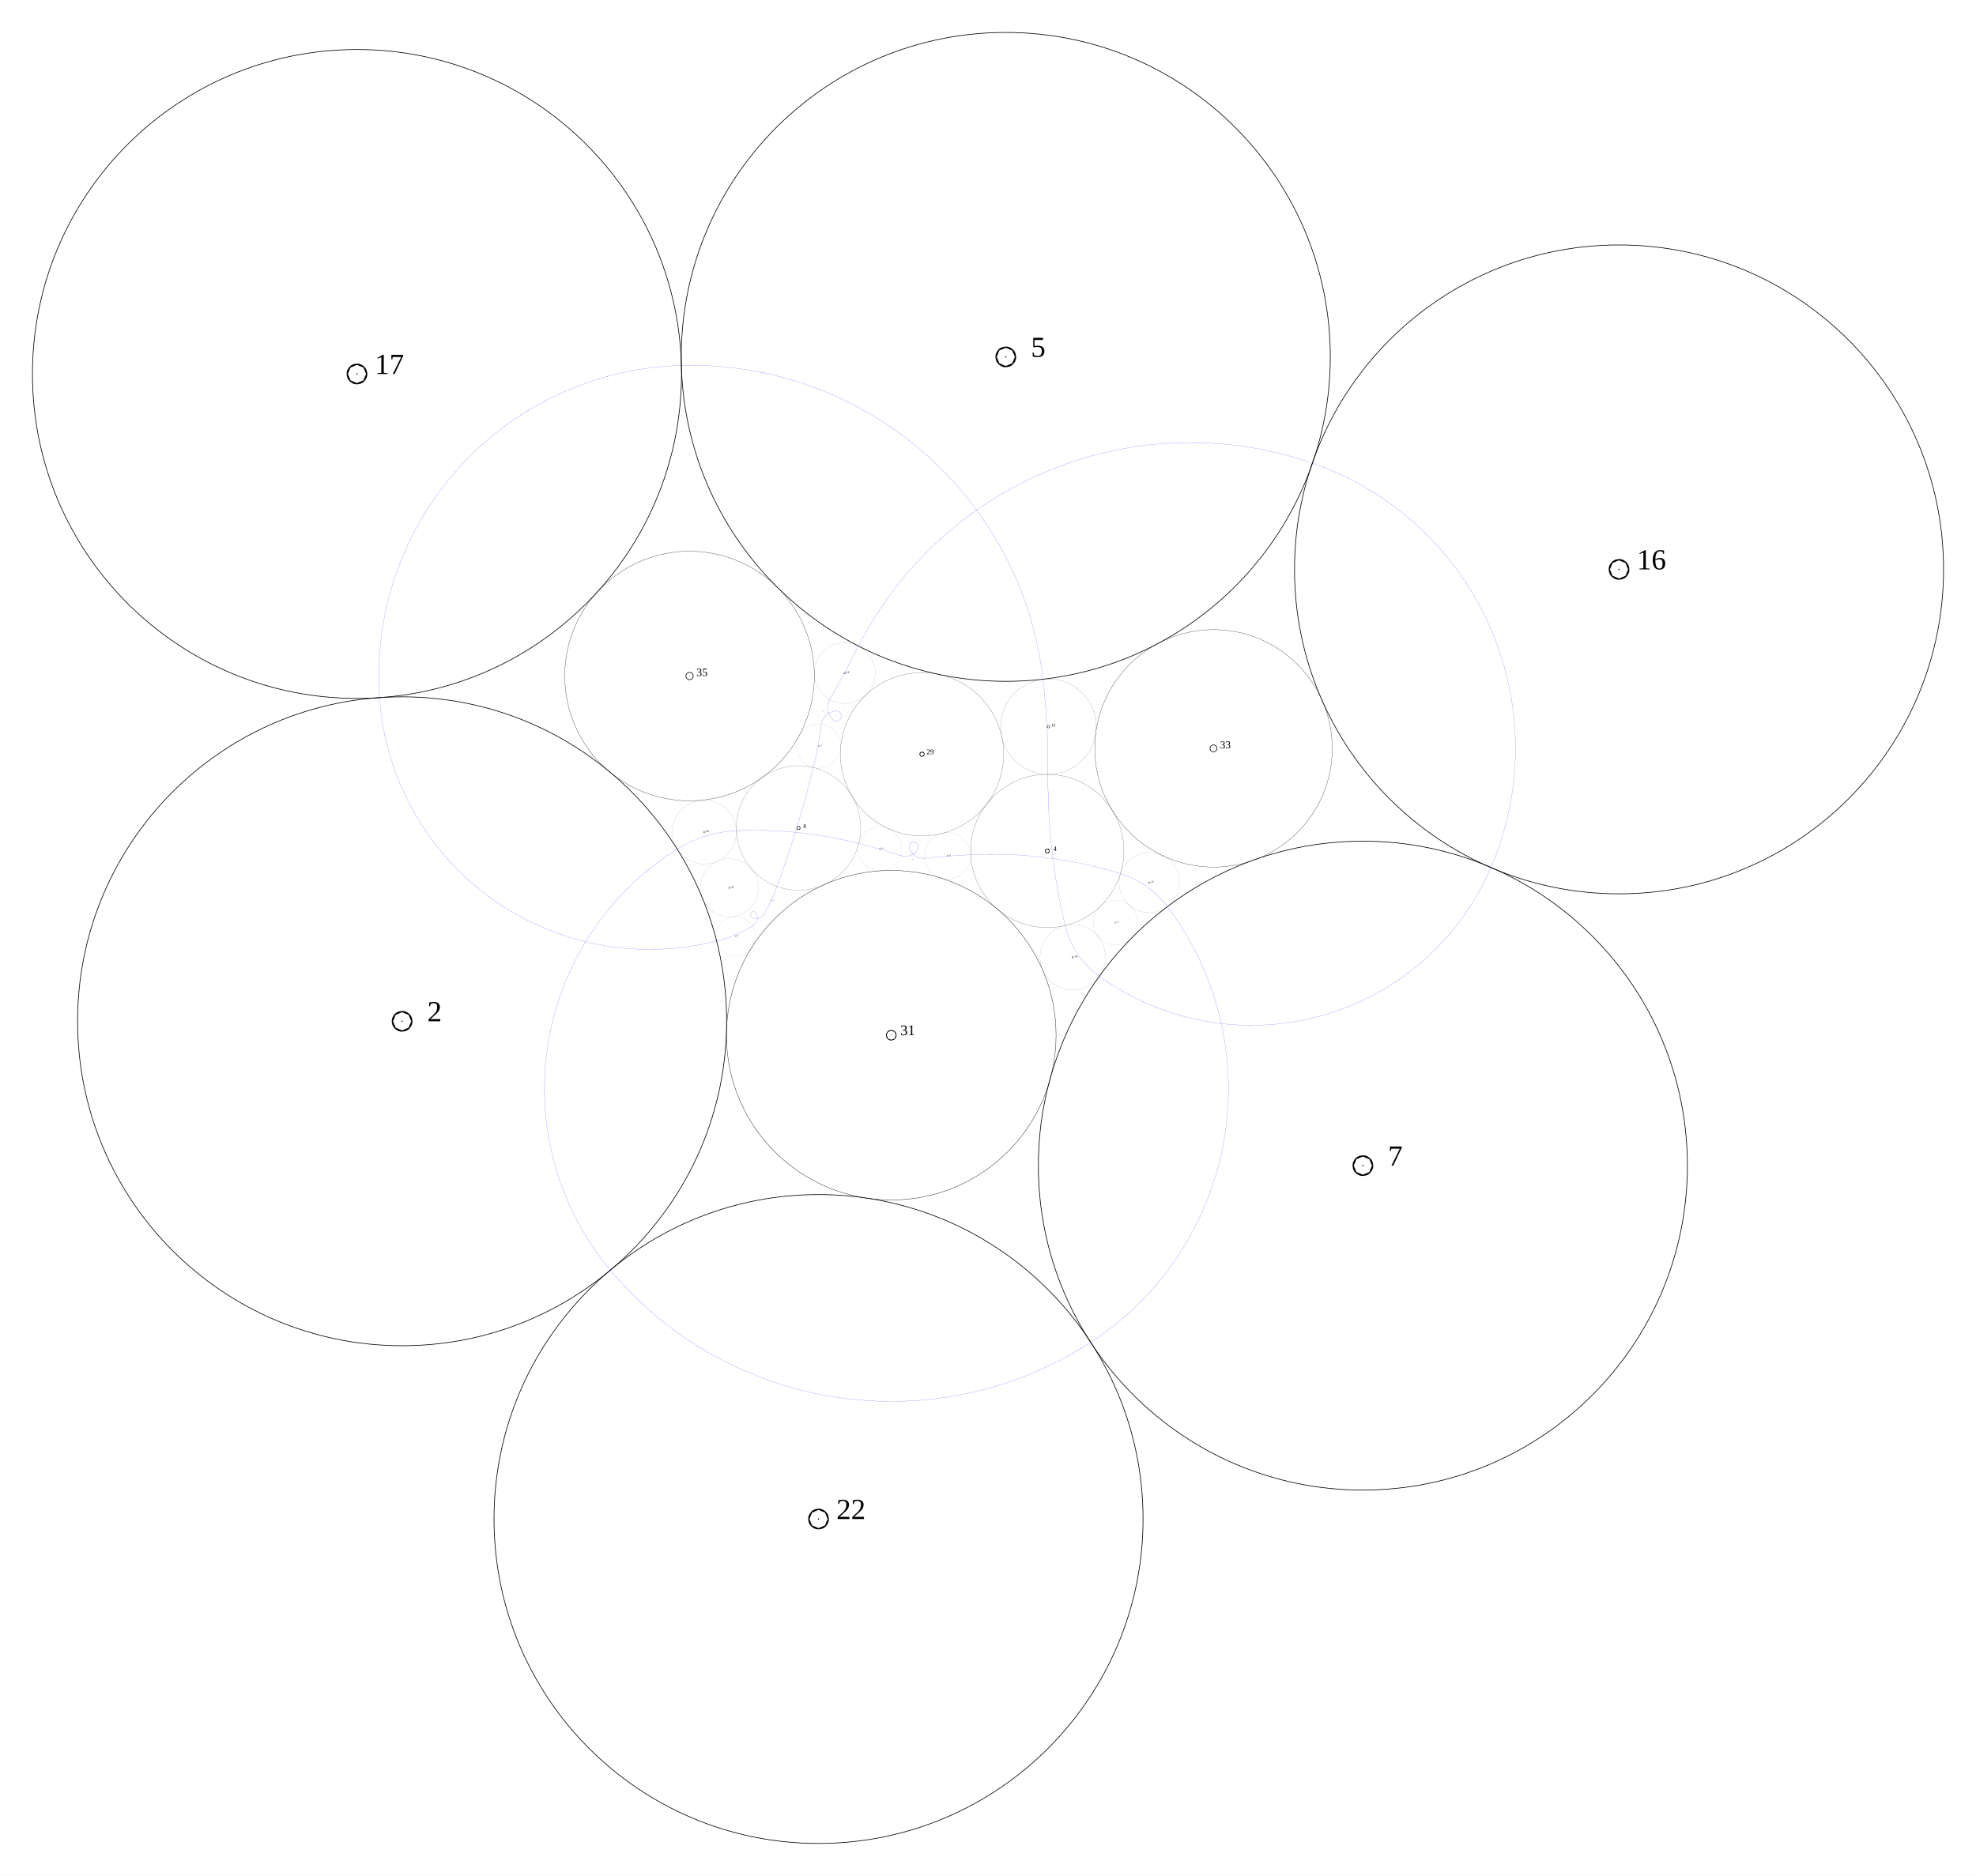
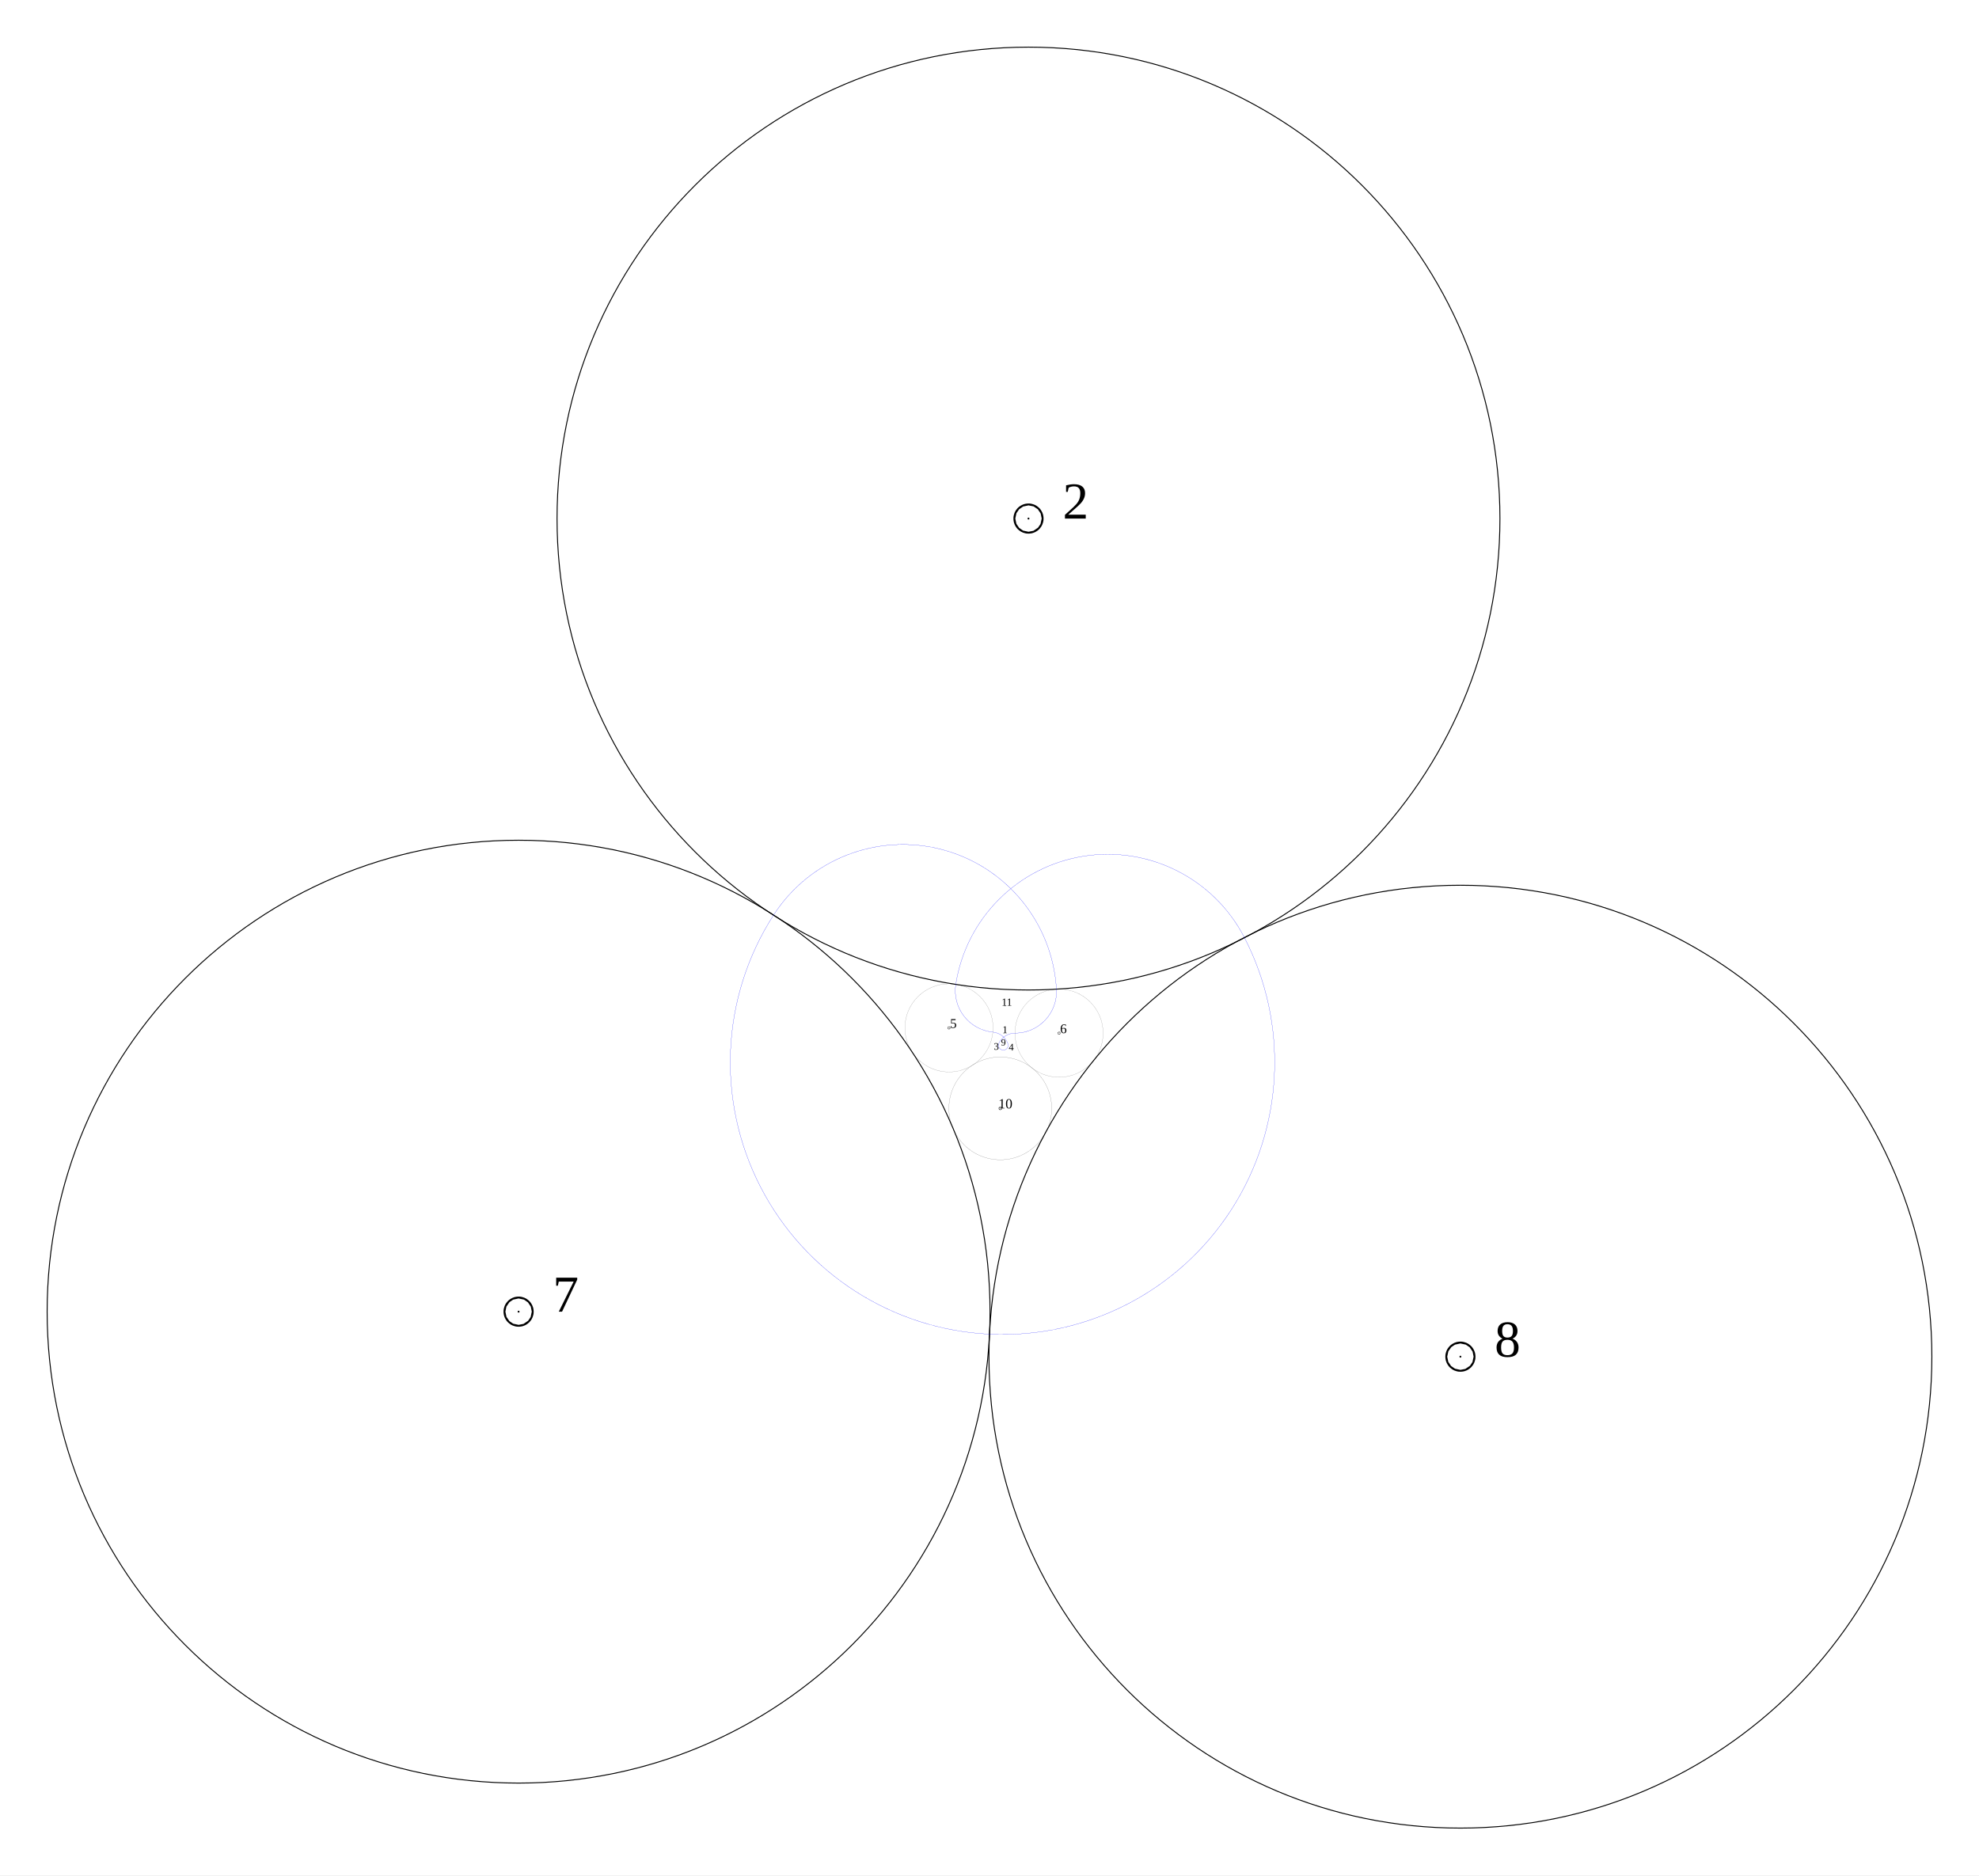
- <svg xmlns="http://www.w3.org/2000/svg" baseProfile="full" height="2890.919" version="1.1" viewBox="0,0,3044.509,2890.919" width="3044.509">
+ <svg xmlns="http://www.w3.org/2000/svg" baseProfile="full" height="1988.911" version="1.1" viewBox="0,0,2098.859,1988.911" width="2098.859">
  <defs />
-   <rect fill="white" height="2890.919" width="3044.509" x="0" y="0" />
-   <circle cx="2494.509" cy="877.488" fill="none" r="500" stroke="black" stroke-width="1" />
-   <circle cx="2494.509" cy="877.488" fill="black" r="1" stroke="black" stroke-width="30" />
-   <text fill="black" font-size="45px" text-anchor="middle" x="2544.509" y="877.488">16</text>
-   <circle cx="1549.654" cy="550" fill="none" r="500" stroke="black" stroke-width="1" />
-   <circle cx="1549.654" cy="550" fill="black" r="1" stroke="black" stroke-width="30" />
-   <text fill="black" font-size="45px" text-anchor="middle" x="1599.654" y="550">5</text>
-   <circle cx="1261.157" cy="2340.919" fill="none" r="500" stroke="black" stroke-width="1" />
-   <circle cx="1261.157" cy="2340.919" fill="black" r="1" stroke="black" stroke-width="30" />
-   <text fill="black" font-size="45px" text-anchor="middle" x="1311.157" y="2340.919">22</text>
-   <circle cx="2099.851" cy="1796.316" fill="none" r="500" stroke="black" stroke-width="1" />
-   <circle cx="2099.851" cy="1796.316" fill="black" r="1" stroke="black" stroke-width="30" />
-   <text fill="black" font-size="45px" text-anchor="middle" x="2149.851" y="1796.316">7</text>
-   <circle cx="550.0" cy="576.309" fill="none" r="500" stroke="black" stroke-width="1" />
-   <circle cx="550.0" cy="576.309" fill="black" r="1" stroke="black" stroke-width="30" />
-   <text fill="black" font-size="45px" text-anchor="middle" x="600.0" y="576.309">17</text>
-   <circle cx="619.547" cy="1573.887" fill="none" r="500" stroke="black" stroke-width="1" />
-   <circle cx="619.547" cy="1573.887" fill="black" r="1" stroke="black" stroke-width="30" />
-   <text fill="black" font-size="45px" text-anchor="middle" x="669.547" y="1573.887">2</text>
-   <circle cx="1268.201" cy="1095.823" fill="none" r="20.466" stroke="black" stroke-width="0.041" />
-   <circle cx="1268.201" cy="1095.823" fill="black" r="0.041" stroke="black" stroke-width="1.228" />
-   <text fill="black" font-size="1.842px" text-anchor="middle" x="1270.248" y="1095.823">1</text>
-   <circle cx="1405.774" cy="1324.567" fill="none" r="18.787" stroke="black" stroke-width="0.038" />
-   <circle cx="1405.774" cy="1324.567" fill="black" r="0.038" stroke="black" stroke-width="1.127" />
-   <text fill="black" font-size="1.691px" text-anchor="middle" x="1407.653" y="1324.567">3</text>
-   <circle cx="1613.595" cy="1311.445" fill="none" r="118.071" stroke="black" stroke-width="0.236" />
-   <circle cx="1613.595" cy="1311.445" fill="black" r="0.236" stroke="black" stroke-width="7.084" />
-   <text fill="black" font-size="10.626px" text-anchor="middle" x="1625.402" y="1311.445">4</text>
-   <circle cx="1171.065" cy="1420.114" fill="none" r="13.56" stroke="black" stroke-width="0.027" />
-   <circle cx="1171.065" cy="1420.114" fill="black" r="0.027" stroke="black" stroke-width="0.814" />
-   <text fill="black" font-size="1.22px" text-anchor="middle" x="1172.421" y="1420.114">6</text>
-   <circle cx="1230.281" cy="1276.034" fill="none" r="95.886" stroke="black" stroke-width="0.192" />
-   <circle cx="1230.281" cy="1276.034" fill="black" r="0.192" stroke="black" stroke-width="5.753" />
-   <text fill="black" font-size="8.63px" text-anchor="middle" x="1239.87" y="1276.034">8</text>
-   <circle cx="1291.675" cy="1116.72" fill="none" r="10.962" stroke="black" stroke-width="0.022" />
-   <circle cx="1291.675" cy="1116.72" fill="black" r="0.022" stroke="black" stroke-width="0.658" />
-   <text fill="black" font-size="0.987px" text-anchor="middle" x="1292.772" y="1116.72">9</text>
-   <circle cx="1300.32" cy="1095.823" fill="none" r="11.653" stroke="black" stroke-width="0.023" />
-   <circle cx="1300.32" cy="1095.823" fill="black" r="0.023" stroke="black" stroke-width="0.699" />
-   <text fill="black" font-size="1.049px" text-anchor="middle" x="1301.486" y="1095.823">10</text>
-   <circle cx="1418.75" cy="1298.486" fill="none" r="10.344" stroke="black" stroke-width="0.021" />
-   <circle cx="1418.75" cy="1298.486" fill="black" r="0.021" stroke="black" stroke-width="0.621" />
-   <text fill="black" font-size="0.931px" text-anchor="middle" x="1419.785" y="1298.486">11</text>
-   <circle cx="1398.271" cy="1296.539" fill="none" r="10.229" stroke="black" stroke-width="0.02" />
-   <circle cx="1398.271" cy="1296.539" fill="black" r="0.02" stroke="black" stroke-width="0.614" />
-   <text fill="black" font-size="0.921px" text-anchor="middle" x="1399.293" y="1296.539">12</text>
-   <circle cx="1459.993" cy="1318.996" fill="none" r="35.717" stroke="black" stroke-width="0.071" />
-   <circle cx="1459.993" cy="1318.996" fill="black" r="0.071" stroke="black" stroke-width="2.143" />
-   <text fill="black" font-size="3.215px" text-anchor="middle" x="1463.564" y="1318.996">13</text>
-   <circle cx="1652.815" cy="1475.264" fill="none" r="50.377" stroke="black" stroke-width="0.101" />
-   <circle cx="1652.815" cy="1475.264" fill="black" r="0.101" stroke="black" stroke-width="3.023" />
-   <text fill="black" font-size="4.534px" text-anchor="middle" x="1657.853" y="1475.264">14</text>
-   <circle cx="1615.394" cy="1119.801" fill="none" r="73.581" stroke="black" stroke-width="0.147" />
-   <circle cx="1615.394" cy="1119.801" fill="black" r="0.147" stroke="black" stroke-width="4.415" />
-   <text fill="black" font-size="6.622px" text-anchor="middle" x="1622.753" y="1119.801">15</text>
-   <circle cx="1301.525" cy="1037.324" fill="none" r="46.858" stroke="black" stroke-width="0.094" />
-   <circle cx="1301.525" cy="1037.324" fill="black" r="0.094" stroke="black" stroke-width="2.811" />
-   <text fill="black" font-size="4.217px" text-anchor="middle" x="1306.21" y="1037.324">18</text>
-   <circle cx="1133.391" cy="1442.65" fill="none" r="30.339" stroke="black" stroke-width="0.061" />
-   <circle cx="1133.391" cy="1442.65" fill="black" r="0.061" stroke="black" stroke-width="1.82" />
-   <text fill="black" font-size="2.731px" text-anchor="middle" x="1136.425" y="1442.65">19</text>
-   <circle cx="1162.672" cy="1401.838" fill="none" r="6.551" stroke="black" stroke-width="0.013" />
-   <circle cx="1162.672" cy="1401.838" fill="black" r="0.013" stroke="black" stroke-width="0.393" />
-   <text fill="black" font-size="0.59px" text-anchor="middle" x="1163.327" y="1401.838">20</text>
-   <circle cx="1152.828" cy="1410.939" fill="none" r="6.855" stroke="black" stroke-width="0.014" />
-   <circle cx="1152.828" cy="1410.939" fill="black" r="0.014" stroke="black" stroke-width="0.411" />
-   <text fill="black" font-size="0.617px" text-anchor="middle" x="1153.514" y="1410.939">21</text>
-   <circle cx="1770.691" cy="1360.178" fill="none" r="46.409" stroke="black" stroke-width="0.093" />
-   <circle cx="1770.691" cy="1360.178" fill="black" r="0.093" stroke="black" stroke-width="2.785" />
-   <text fill="black" font-size="4.177px" text-anchor="middle" x="1775.331" y="1360.178">23</text>
-   <circle cx="1355.864" cy="1308.176" fill="none" r="33.746" stroke="black" stroke-width="0.067" />
-   <circle cx="1355.864" cy="1308.176" fill="black" r="0.067" stroke="black" stroke-width="2.025" />
-   <text fill="black" font-size="3.037px" text-anchor="middle" x="1359.239" y="1308.176">24</text>
-   <circle cx="1261.263" cy="1149.871" fill="none" r="34.026" stroke="black" stroke-width="0.068" />
-   <circle cx="1261.263" cy="1149.871" fill="black" r="0.068" stroke="black" stroke-width="2.042" />
-   <text fill="black" font-size="3.062px" text-anchor="middle" x="1264.665" y="1149.871">25</text>
-   <circle cx="1085.176" cy="1282.368" fill="none" r="49.358" stroke="black" stroke-width="0.099" />
-   <circle cx="1085.176" cy="1282.368" fill="black" r="0.099" stroke="black" stroke-width="2.961" />
-   <text fill="black" font-size="4.442px" text-anchor="middle" x="1090.112" y="1282.368">26</text>
-   <circle cx="1189.141" cy="1387.941" fill="none" r="23.344" stroke="black" stroke-width="0.047" />
-   <circle cx="1189.141" cy="1387.941" fill="black" r="0.047" stroke="black" stroke-width="1.401" />
-   <text fill="black" font-size="2.101px" text-anchor="middle" x="1191.475" y="1387.941">27</text>
-   <circle cx="1289.236" cy="1103.916" fill="none" r="2.072" stroke="black" stroke-width="0.004" />
-   <circle cx="1289.236" cy="1103.916" fill="black" r="0.004" stroke="black" stroke-width="0.124" />
-   <text fill="black" font-size="0.186px" text-anchor="middle" x="1289.443" y="1103.916">28</text>
-   <circle cx="1420.603" cy="1162.352" fill="none" r="125.803" stroke="black" stroke-width="0.252" />
-   <circle cx="1420.603" cy="1162.352" fill="black" r="0.252" stroke="black" stroke-width="7.548" />
-   <text fill="black" font-size="11.322px" text-anchor="middle" x="1433.184" y="1162.352">29</text>
-   <circle cx="1407.826" cy="1303.992" fill="none" r="1.89" stroke="black" stroke-width="0.004" />
-   <circle cx="1407.826" cy="1303.992" fill="black" r="0.004" stroke="black" stroke-width="0.113" />
-   <text fill="black" font-size="0.17px" text-anchor="middle" x="1408.015" y="1303.992">30</text>
-   <circle cx="1373.186" cy="1595.344" fill="none" r="253.944" stroke="black" stroke-width="0.508" />
-   <circle cx="1373.186" cy="1595.344" fill="black" r="0.508" stroke="black" stroke-width="15.237" />
-   <text fill="black" font-size="22.855px" text-anchor="middle" x="1398.58" y="1595.344">31</text>
-   <circle cx="1718.619" cy="1421.901" fill="none" r="34.345" stroke="black" stroke-width="0.069" />
-   <circle cx="1718.619" cy="1421.901" fill="black" r="0.069" stroke="black" stroke-width="2.061" />
-   <text fill="black" font-size="3.091px" text-anchor="middle" x="1722.054" y="1421.901">32</text>
-   <circle cx="1869.73" cy="1153.302" fill="none" r="182.951" stroke="black" stroke-width="0.366" />
-   <circle cx="1869.73" cy="1153.302" fill="black" r="0.366" stroke="black" stroke-width="10.977" />
-   <text fill="black" font-size="16.466px" text-anchor="middle" x="1888.025" y="1153.302">33</text>
-   <circle cx="1062.424" cy="1041.798" fill="none" r="192.285" stroke="black" stroke-width="0.385" />
-   <circle cx="1062.424" cy="1041.798" fill="black" r="0.385" stroke="black" stroke-width="11.537" />
-   <text fill="black" font-size="17.306px" text-anchor="middle" x="1081.652" y="1041.798">35</text>
-   <circle cx="1123.969" cy="1368.132" fill="none" r="44.772" stroke="black" stroke-width="0.09" />
-   <circle cx="1123.969" cy="1368.132" fill="black" r="0.09" stroke="black" stroke-width="2.686" />
-   <text fill="black" font-size="4.029px" text-anchor="middle" x="1128.446" y="1368.132">36</text>
-   <circle cx="1160.801" cy="1409.423" fill="none" r="1.261" stroke="black" stroke-width="0.003" />
-   <circle cx="1160.801" cy="1409.423" fill="black" r="0.003" stroke="black" stroke-width="0.076" />
-   <text fill="black" font-size="0.113px" text-anchor="middle" x="1160.927" y="1409.423">37</text>
-   <path d="M 1295.866,1106.591 A 7.79 7.79 0 0,0 1288.667 1095.823" fill="none" stroke="blue" stroke-width="0.1" />
-   <path d="M 1288.667,1095.823 A 23.261 23.261 0 0,0 1265.595 1116.122" fill="none" stroke="blue" stroke-width="0.1" />
-   <path d="M 1265.595,1116.122 A 600.949 600.949 0 0,1 1253.148 1182.915" fill="none" stroke="blue" stroke-width="0.1" />
-   <path d="M 1253.148,1182.915 A 1718.237 1718.237 0 0,1 1197.196 1366.03" fill="none" stroke="blue" stroke-width="0.1" />
-   <path d="M 1197.196,1366.03 A 291.944 291.944 0 0,1 1177.706 1408.293" fill="none" stroke="blue" stroke-width="0.1" />
-   <path d="M 1177.706,1408.293 A 14.194 14.194 0 0,1 1158.952 1414.02" fill="none" stroke="blue" stroke-width="0.1" />
-   <path d="M 1158.952,1414.02 A 4.752 4.752 0 0,1 1157.862 1406.286" fill="none" stroke="blue" stroke-width="0.1" />
-   <path d="M 1157.862,1406.286 A 4.752 4.752 0 0,1 1165.406 1407.792" fill="none" stroke="blue" stroke-width="0.1" />
-   <path d="M 1165.406,1407.792 A 15.118 15.118 0 0,1 1159.428 1427.075" fill="none" stroke="blue" stroke-width="0.1" />
-   <path d="M 1159.428,1427.075 A 208.481 208.481 0 0,1 1103.996 1450.157" fill="none" stroke="blue" stroke-width="0.1" />
-   <path d="M 1103.996,1450.157 A 417.033 417.033 0 0,1 584.773 1075.098" fill="none" stroke="blue" stroke-width="0.1" />
-   <path d="M 584.773,1075.098 A 478.81 478.81 0 0,1 1049.827 563.154" fill="none" stroke="blue" stroke-width="0.1" />
-   <path d="M 1049.827,563.154 A 546.36 546.36 0 0,1 1606.961 1046.705" fill="none" stroke="blue" stroke-width="0.1" />
-   <path d="M 1606.961,1046.705 A 1182.839 1182.839 0 0,1 1614.704 1193.38" fill="none" stroke="blue" stroke-width="0.1" />
-   <path d="M 1614.704,1193.38 A 961.499 961.499 0 0,0 1641.086 1426.271" fill="none" stroke="blue" stroke-width="0.1" />
-   <path d="M 1641.086,1426.271 A 135.276 135.276 0 0,0 1693.733 1504.651" fill="none" stroke="blue" stroke-width="0.1" />
-   <path d="M 1693.733,1504.651 A 401.72 401.72 0 0,0 2297.18 1336.902" fill="none" stroke="blue" stroke-width="0.1" />
-   <path d="M 2297.18,1336.902 A 465.212 465.212 0 0,0 2022.082 713.744" fill="none" stroke="blue" stroke-width="0.1" />
-   <path d="M 2022.082,713.744 A 573.841 573.841 0 0,0 1322.786 995.568" fill="none" stroke="blue" stroke-width="0.1" />
-   <path d="M 1322.786,995.568 A 2000.076 2000.076 0 0,1 1278.332 1078.039" fill="none" stroke="blue" stroke-width="0.1" />
-   <path d="M 1278.332,1078.039 A 25.278 25.278 0 0,0 1283.488 1109.431" fill="none" stroke="blue" stroke-width="0.1" />
-   <path d="M 1283.488,1109.431 A 7.79 7.79 0 0,0 1295.866 1106.591" fill="none" stroke="blue" stroke-width="0.1" />
-   <path d="M 1265.595,1116.122 A 23.261 23.261 0 0,1 1288.667 1095.823" fill="none" stroke="blue" stroke-width="0.1" />
-   <path d="M 1288.667,1095.823 A 7.79 7.79 0 0,1 1295.866 1106.591" fill="none" stroke="blue" stroke-width="0.1" />
-   <path d="M 1295.866,1106.591 A 7.79 7.79 0 0,1 1283.488 1109.431" fill="none" stroke="blue" stroke-width="0.1" />
-   <path d="M 1283.488,1109.431 A 25.278 25.278 0 0,1 1278.332 1078.039" fill="none" stroke="blue" stroke-width="0.1" />
-   <path d="M 1278.332,1078.039 A 2000.076 2000.076 0 0,0 1322.786 995.568" fill="none" stroke="blue" stroke-width="0.1" />
-   <path d="M 1322.786,995.568 A 573.841 573.841 0 0,1 2022.082 713.744" fill="none" stroke="blue" stroke-width="0.1" />
-   <path d="M 2022.082,713.744 A 465.212 465.212 0 0,1 2297.18 1336.902" fill="none" stroke="blue" stroke-width="0.1" />
-   <path d="M 2297.18,1336.902 A 401.72 401.72 0 0,1 1693.733 1504.651" fill="none" stroke="blue" stroke-width="0.1" />
-   <path d="M 1693.733,1504.651 A 135.276 135.276 0 0,1 1641.086 1426.271" fill="none" stroke="blue" stroke-width="0.1" />
-   <path d="M 1641.086,1426.271 A 961.499 961.499 0 0,1 1614.704 1193.38" fill="none" stroke="blue" stroke-width="0.1" />
-   <path d="M 1614.704,1193.38 A 1182.839 1182.839 0 0,0 1606.961 1046.705" fill="none" stroke="blue" stroke-width="0.1" />
-   <path d="M 1606.961,1046.705 A 546.36 546.36 0 0,0 1049.827 563.154" fill="none" stroke="blue" stroke-width="0.1" />
-   <path d="M 1049.827,563.154 A 478.81 478.81 0 0,0 584.773 1075.098" fill="none" stroke="blue" stroke-width="0.1" />
-   <path d="M 584.773,1075.098 A 417.033 417.033 0 0,0 1103.996 1450.157" fill="none" stroke="blue" stroke-width="0.1" />
-   <path d="M 1103.996,1450.157 A 208.481 208.481 0 0,0 1159.428 1427.075" fill="none" stroke="blue" stroke-width="0.1" />
-   <path d="M 1159.428,1427.075 A 15.118 15.118 0 0,0 1165.406 1407.792" fill="none" stroke="blue" stroke-width="0.1" />
-   <path d="M 1165.406,1407.792 A 4.752 4.752 0 0,0 1157.862 1406.286" fill="none" stroke="blue" stroke-width="0.1" />
-   <path d="M 1157.862,1406.286 A 4.752 4.752 0 0,0 1158.952 1414.02" fill="none" stroke="blue" stroke-width="0.1" />
-   <path d="M 1158.952,1414.02 A 14.194 14.194 0 0,0 1177.706 1408.293" fill="none" stroke="blue" stroke-width="0.1" />
-   <path d="M 1177.706,1408.293 A 291.944 291.944 0 0,0 1197.196 1366.03" fill="none" stroke="blue" stroke-width="0.1" />
-   <path d="M 1197.196,1366.03 A 1718.237 1718.237 0 0,0 1253.148 1182.915" fill="none" stroke="blue" stroke-width="0.1" />
-   <path d="M 1253.148,1182.915 A 600.949 600.949 0 0,0 1265.595 1116.122" fill="none" stroke="blue" stroke-width="0.1" />
-   <path d="M 940.352,1957.403 A 435.7 435.7 0 0,1 1043.341 1308.56" fill="none" stroke="blue" stroke-width="0.1" />
-   <path d="M 1043.341,1308.56 A 187.141 187.141 0 0,1 1134.487 1280.215" fill="none" stroke="blue" stroke-width="0.1" />
-   <path d="M 1134.487,1280.215 A 647.147 647.147 0 0,1 1323.173 1299.809" fill="none" stroke="blue" stroke-width="0.1" />
-   <path d="M 1323.173,1299.809 A 1010.877 1010.877 0 0,1 1387.925 1318.705" fill="none" stroke="blue" stroke-width="0.1" />
-   <path d="M 1387.925,1318.705 A 21.716 21.716 0 0,0 1414.143 1307.747" fill="none" stroke="blue" stroke-width="0.1" />
-   <path d="M 1414.143,1307.747 A 7.106 7.106 0 0,0 1408.453 1297.507" fill="none" stroke="blue" stroke-width="0.1" />
-   <path d="M 1408.453,1297.507 A 7.106 7.106 0 0,0 1400.916 1306.419" fill="none" stroke="blue" stroke-width="0.1" />
-   <path d="M 1400.916,1306.419 A 22.044 22.044 0 0,0 1424.463 1322.647" fill="none" stroke="blue" stroke-width="0.1" />
-   <path d="M 1424.463,1322.647 A 1340.636 1340.636 0 0,1 1495.667 1317.242" fill="none" stroke="blue" stroke-width="0.1" />
-   <path d="M 1495.667,1317.242 A 667.955 667.955 0 0,1 1726.365 1346.427" fill="none" stroke="blue" stroke-width="0.1" />
-   <path d="M 1726.365,1346.427 A 144.016 144.016 0 0,1 1798.648 1397.221" fill="none" stroke="blue" stroke-width="0.1" />
-   <path d="M 1798.648,1397.221 A 465.891 465.891 0 0,1 1680.504 2068.617" fill="none" stroke="blue" stroke-width="0.1" />
-   <path d="M 1680.504,2068.617 A 564.298 564.298 0 0,1 940.352 1957.403" fill="none" stroke="blue" stroke-width="0.1" />
-   <path d="M 1043.341,1308.56 A 435.7 435.7 0 0,0 940.352 1957.403" fill="none" stroke="blue" stroke-width="0.1" />
-   <path d="M 940.352,1957.403 A 564.298 564.298 0 0,0 1680.504 2068.617" fill="none" stroke="blue" stroke-width="0.1" />
-   <path d="M 1680.504,2068.617 A 465.891 465.891 0 0,0 1798.648 1397.221" fill="none" stroke="blue" stroke-width="0.1" />
-   <path d="M 1798.648,1397.221 A 144.016 144.016 0 0,0 1726.365 1346.427" fill="none" stroke="blue" stroke-width="0.1" />
-   <path d="M 1726.365,1346.427 A 667.955 667.955 0 0,0 1495.667 1317.242" fill="none" stroke="blue" stroke-width="0.1" />
-   <path d="M 1495.667,1317.242 A 1340.636 1340.636 0 0,0 1424.463 1322.647" fill="none" stroke="blue" stroke-width="0.1" />
-   <path d="M 1424.463,1322.647 A 22.044 22.044 0 0,1 1400.916 1306.419" fill="none" stroke="blue" stroke-width="0.1" />
-   <path d="M 1400.916,1306.419 A 7.106 7.106 0 0,1 1408.453 1297.507" fill="none" stroke="blue" stroke-width="0.1" />
-   <path d="M 1408.453,1297.507 A 7.106 7.106 0 0,1 1414.143 1307.747" fill="none" stroke="blue" stroke-width="0.1" />
-   <path d="M 1414.143,1307.747 A 21.716 21.716 0 0,1 1387.925 1318.705" fill="none" stroke="blue" stroke-width="0.1" />
-   <path d="M 1387.925,1318.705 A 1010.877 1010.877 0 0,0 1323.173 1299.809" fill="none" stroke="blue" stroke-width="0.1" />
-   <path d="M 1323.173,1299.809 A 647.147 647.147 0 0,0 1134.487 1280.215" fill="none" stroke="blue" stroke-width="0.1" />
-   <path d="M 1134.487,1280.215 A 187.141 187.141 0 0,0 1043.341 1308.56" fill="none" stroke="blue" stroke-width="0.1" />
+   <rect fill="white" height="1988.911" width="2098.859" x="0" y="0" />
+   <circle cx="1548.859" cy="1438.911" fill="none" r="500" stroke="black" stroke-width="1" />
+   <circle cx="1548.859" cy="1438.911" fill="black" r="1" stroke="black" stroke-width="30" />
+   <text fill="black" font-size="55px" text-anchor="middle" x="1598.859" y="1438.911">8</text>
+   <circle cx="550.0" cy="1391.165" fill="none" r="500" stroke="black" stroke-width="1" />
+   <circle cx="550.0" cy="1391.165" fill="black" r="1" stroke="black" stroke-width="30" />
+   <text fill="black" font-size="55px" text-anchor="middle" x="600.0" y="1391.165">7</text>
+   <circle cx="1090.779" cy="550" fill="none" r="500" stroke="black" stroke-width="1" />
+   <circle cx="1090.779" cy="550" fill="black" r="1" stroke="black" stroke-width="30" />
+   <text fill="black" font-size="55px" text-anchor="middle" x="1140.779" y="550">2</text>
+   <circle cx="1064.69" cy="1095.784" fill="none" r="11.753" stroke="black" stroke-width="0.024" />
+   <circle cx="1064.69" cy="1095.784" fill="black" r="0.024" stroke="black" stroke-width="0.705" />
+   <text fill="black" font-size="11.058px" text-anchor="middle" x="1065.866" y="1095.784">1</text>
+   <circle cx="1055.943" cy="1113.38" fill="none" r="7.897" stroke="black" stroke-width="0.016" />
+   <circle cx="1055.943" cy="1113.38" fill="black" r="0.016" stroke="black" stroke-width="0.474" />
+   <text fill="black" font-size="10.711px" text-anchor="middle" x="1056.733" y="1113.38">3</text>
+   <circle cx="1071.719" cy="1114.135" fill="none" r="7.897" stroke="black" stroke-width="0.016" />
+   <circle cx="1071.719" cy="1114.135" fill="black" r="0.016" stroke="black" stroke-width="0.474" />
+   <text fill="black" font-size="10.711px" text-anchor="middle" x="1072.509" y="1114.135">4</text>
+   <circle cx="1006.458" cy="1090.204" fill="none" r="46.746" stroke="black" stroke-width="0.093" />
+   <circle cx="1006.458" cy="1090.204" fill="black" r="0.093" stroke="black" stroke-width="2.805" />
+   <text fill="black" font-size="14.207px" text-anchor="middle" x="1011.133" y="1090.204">5</text>
+   <circle cx="1123.189" cy="1095.784" fill="none" r="46.746" stroke="black" stroke-width="0.093" />
+   <circle cx="1123.189" cy="1095.784" fill="black" r="0.093" stroke="black" stroke-width="2.805" />
+   <text fill="black" font-size="14.207px" text-anchor="middle" x="1127.864" y="1095.784">6</text>
+   <circle cx="1064.063" cy="1108.9" fill="none" r="1.377" stroke="black" stroke-width="0.003" />
+   <circle cx="1064.063" cy="1108.9" fill="black" r="0.003" stroke="black" stroke-width="0.083" />
+   <text fill="black" font-size="10.124px" text-anchor="middle" x="1064.201" y="1108.9">9</text>
+   <circle cx="1060.876" cy="1175.582" fill="none" r="54.5" stroke="black" stroke-width="0.109" />
+   <circle cx="1060.876" cy="1175.582" fill="black" r="0.109" stroke="black" stroke-width="3.27" />
+   <text fill="black" font-size="14.905px" text-anchor="middle" x="1066.326" y="1175.582">10</text>
+   <circle cx="1066.079" cy="1066.737" fill="none" r="17.327" stroke="black" stroke-width="0.035" />
+   <circle cx="1066.079" cy="1066.737" fill="black" r="0.035" stroke="black" stroke-width="1.04" />
+   <text fill="black" font-size="11.559px" text-anchor="middle" x="1067.812" y="1066.737">11</text>
+   <path d="M 1076.443,1095.784 A 18.968 18.968 0 0,0 1059.458 1106.309" fill="none" stroke="blue" stroke-width="0.1" />
+   <path d="M 1059.458,1106.309 A 5.158 5.158 0 0,0 1063.831 1113.758" fill="none" stroke="blue" stroke-width="0.1" />
+   <path d="M 1063.831,1113.758 A 5.158 5.158 0 0,0 1068.895 1106.76" fill="none" stroke="blue" stroke-width="0.1" />
+   <path d="M 1068.895,1106.76 A 18.968 18.968 0 0,0 1052.991 1094.663" fill="none" stroke="blue" stroke-width="0.1" />
+   <path d="M 1052.991,1094.663 A 44.052 44.052 0 0,1 1013.667 1044.018" fill="none" stroke="blue" stroke-width="0.1" />
+   <path d="M 1013.667,1044.018 A 163.112 163.112 0 0,1 1319.819 994.455" fill="none" stroke="blue" stroke-width="0.1" />
+   <path d="M 1319.819,994.455 A 288.675 288.675 0 0,1 1049.43 1415.038" fill="none" stroke="blue" stroke-width="0.1" />
+   <path d="M 1049.43,1415.038 A 288.675 288.675 0 0,1 820.39 970.582" fill="none" stroke="blue" stroke-width="0.1" />
+   <path d="M 820.39,970.582 A 163.112 163.112 0 0,1 1120.418 1049.121" fill="none" stroke="blue" stroke-width="0.1" />
+   <path d="M 1120.418,1049.121 A 44.052 44.052 0 0,1 1076.443 1095.784" fill="none" stroke="blue" stroke-width="0.1" />
+   <path d="M 1063.831,1113.758 A 5.158 5.158 0 0,1 1059.458 1106.309" fill="none" stroke="blue" stroke-width="0.1" />
+   <path d="M 1059.458,1106.309 A 18.968 18.968 0 0,1 1076.443 1095.784" fill="none" stroke="blue" stroke-width="0.1" />
+   <path d="M 1076.443,1095.784 A 44.052 44.052 0 0,0 1120.418 1049.121" fill="none" stroke="blue" stroke-width="0.1" />
+   <path d="M 1120.418,1049.121 A 163.112 163.112 0 0,0 820.39 970.582" fill="none" stroke="blue" stroke-width="0.1" />
+   <path d="M 820.39,970.582 A 288.675 288.675 0 0,0 1049.43 1415.038" fill="none" stroke="blue" stroke-width="0.1" />
+   <path d="M 1049.43,1415.038 A 288.675 288.675 0 0,0 1319.819 994.455" fill="none" stroke="blue" stroke-width="0.1" />
+   <path d="M 1319.819,994.455 A 163.112 163.112 0 0,0 1013.667 1044.018" fill="none" stroke="blue" stroke-width="0.1" />
+   <path d="M 1013.667,1044.018 A 44.052 44.052 0 0,0 1052.991 1094.663" fill="none" stroke="blue" stroke-width="0.1" />
+   <path d="M 1052.991,1094.663 A 18.968 18.968 0 0,1 1068.895 1106.76" fill="none" stroke="blue" stroke-width="0.1" />
+   <path d="M 1068.895,1106.76 A 5.158 5.158 0 0,1 1063.831 1113.758" fill="none" stroke="blue" stroke-width="0.1" />
</svg>
